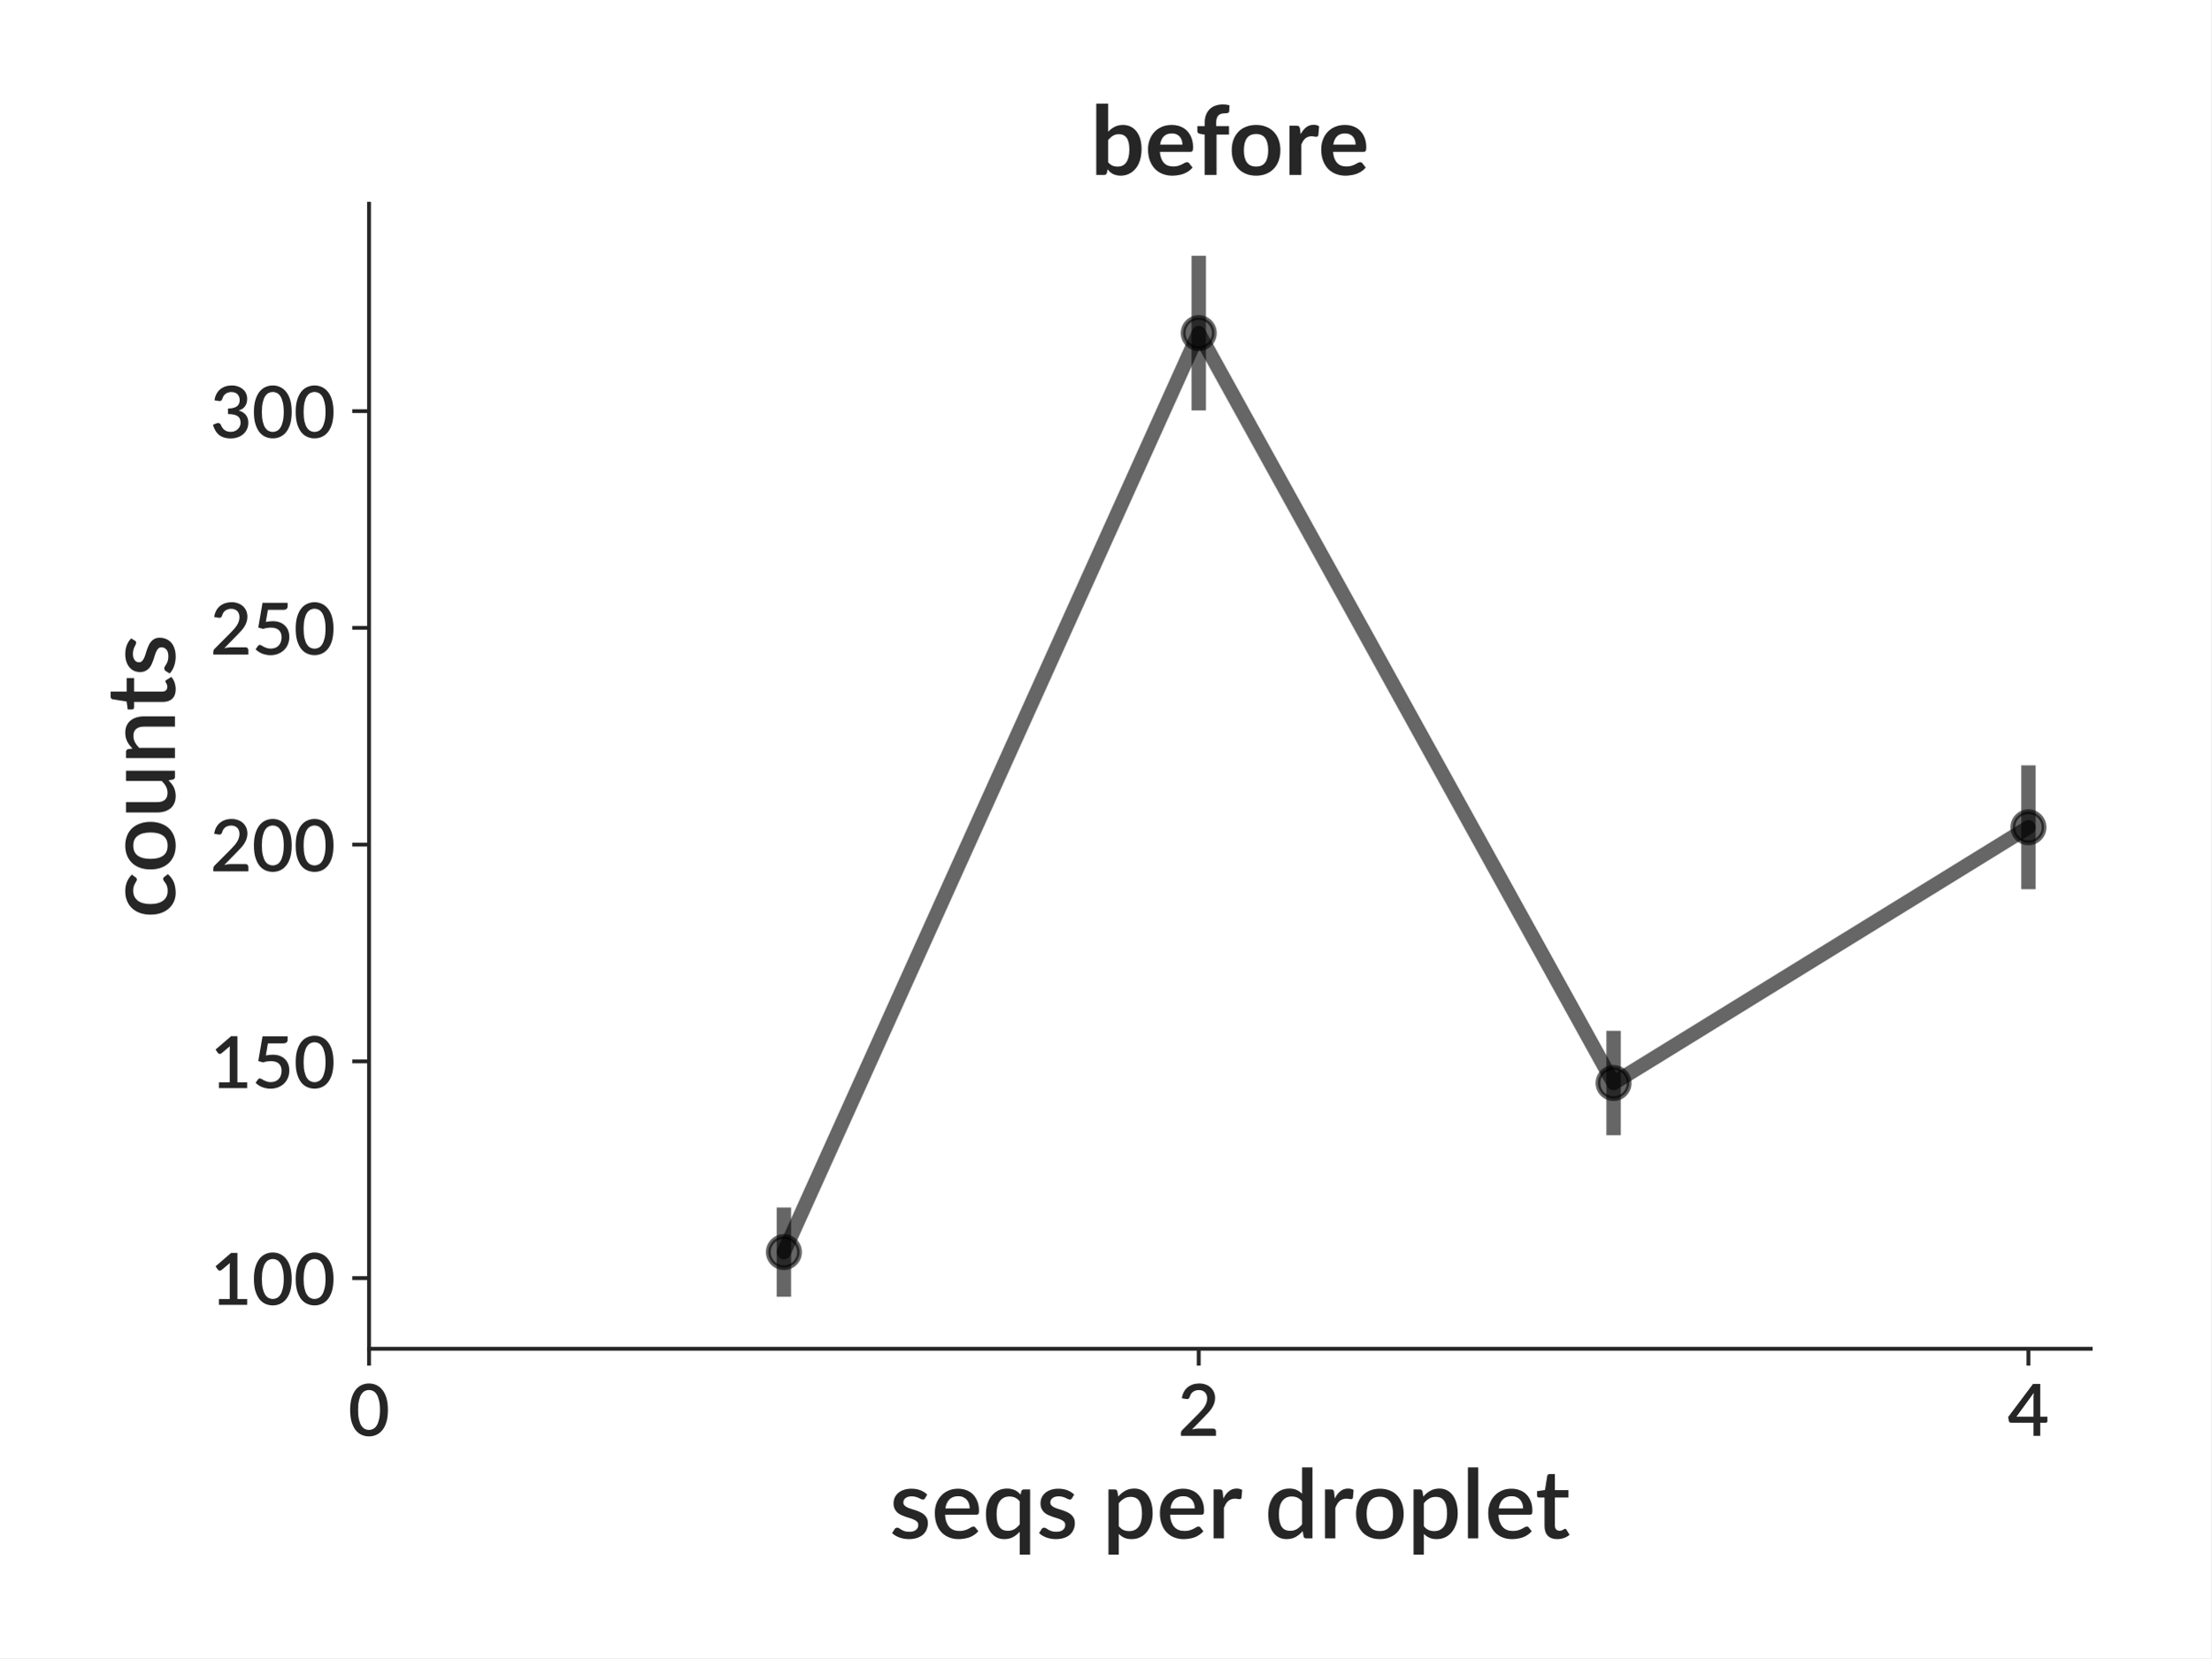
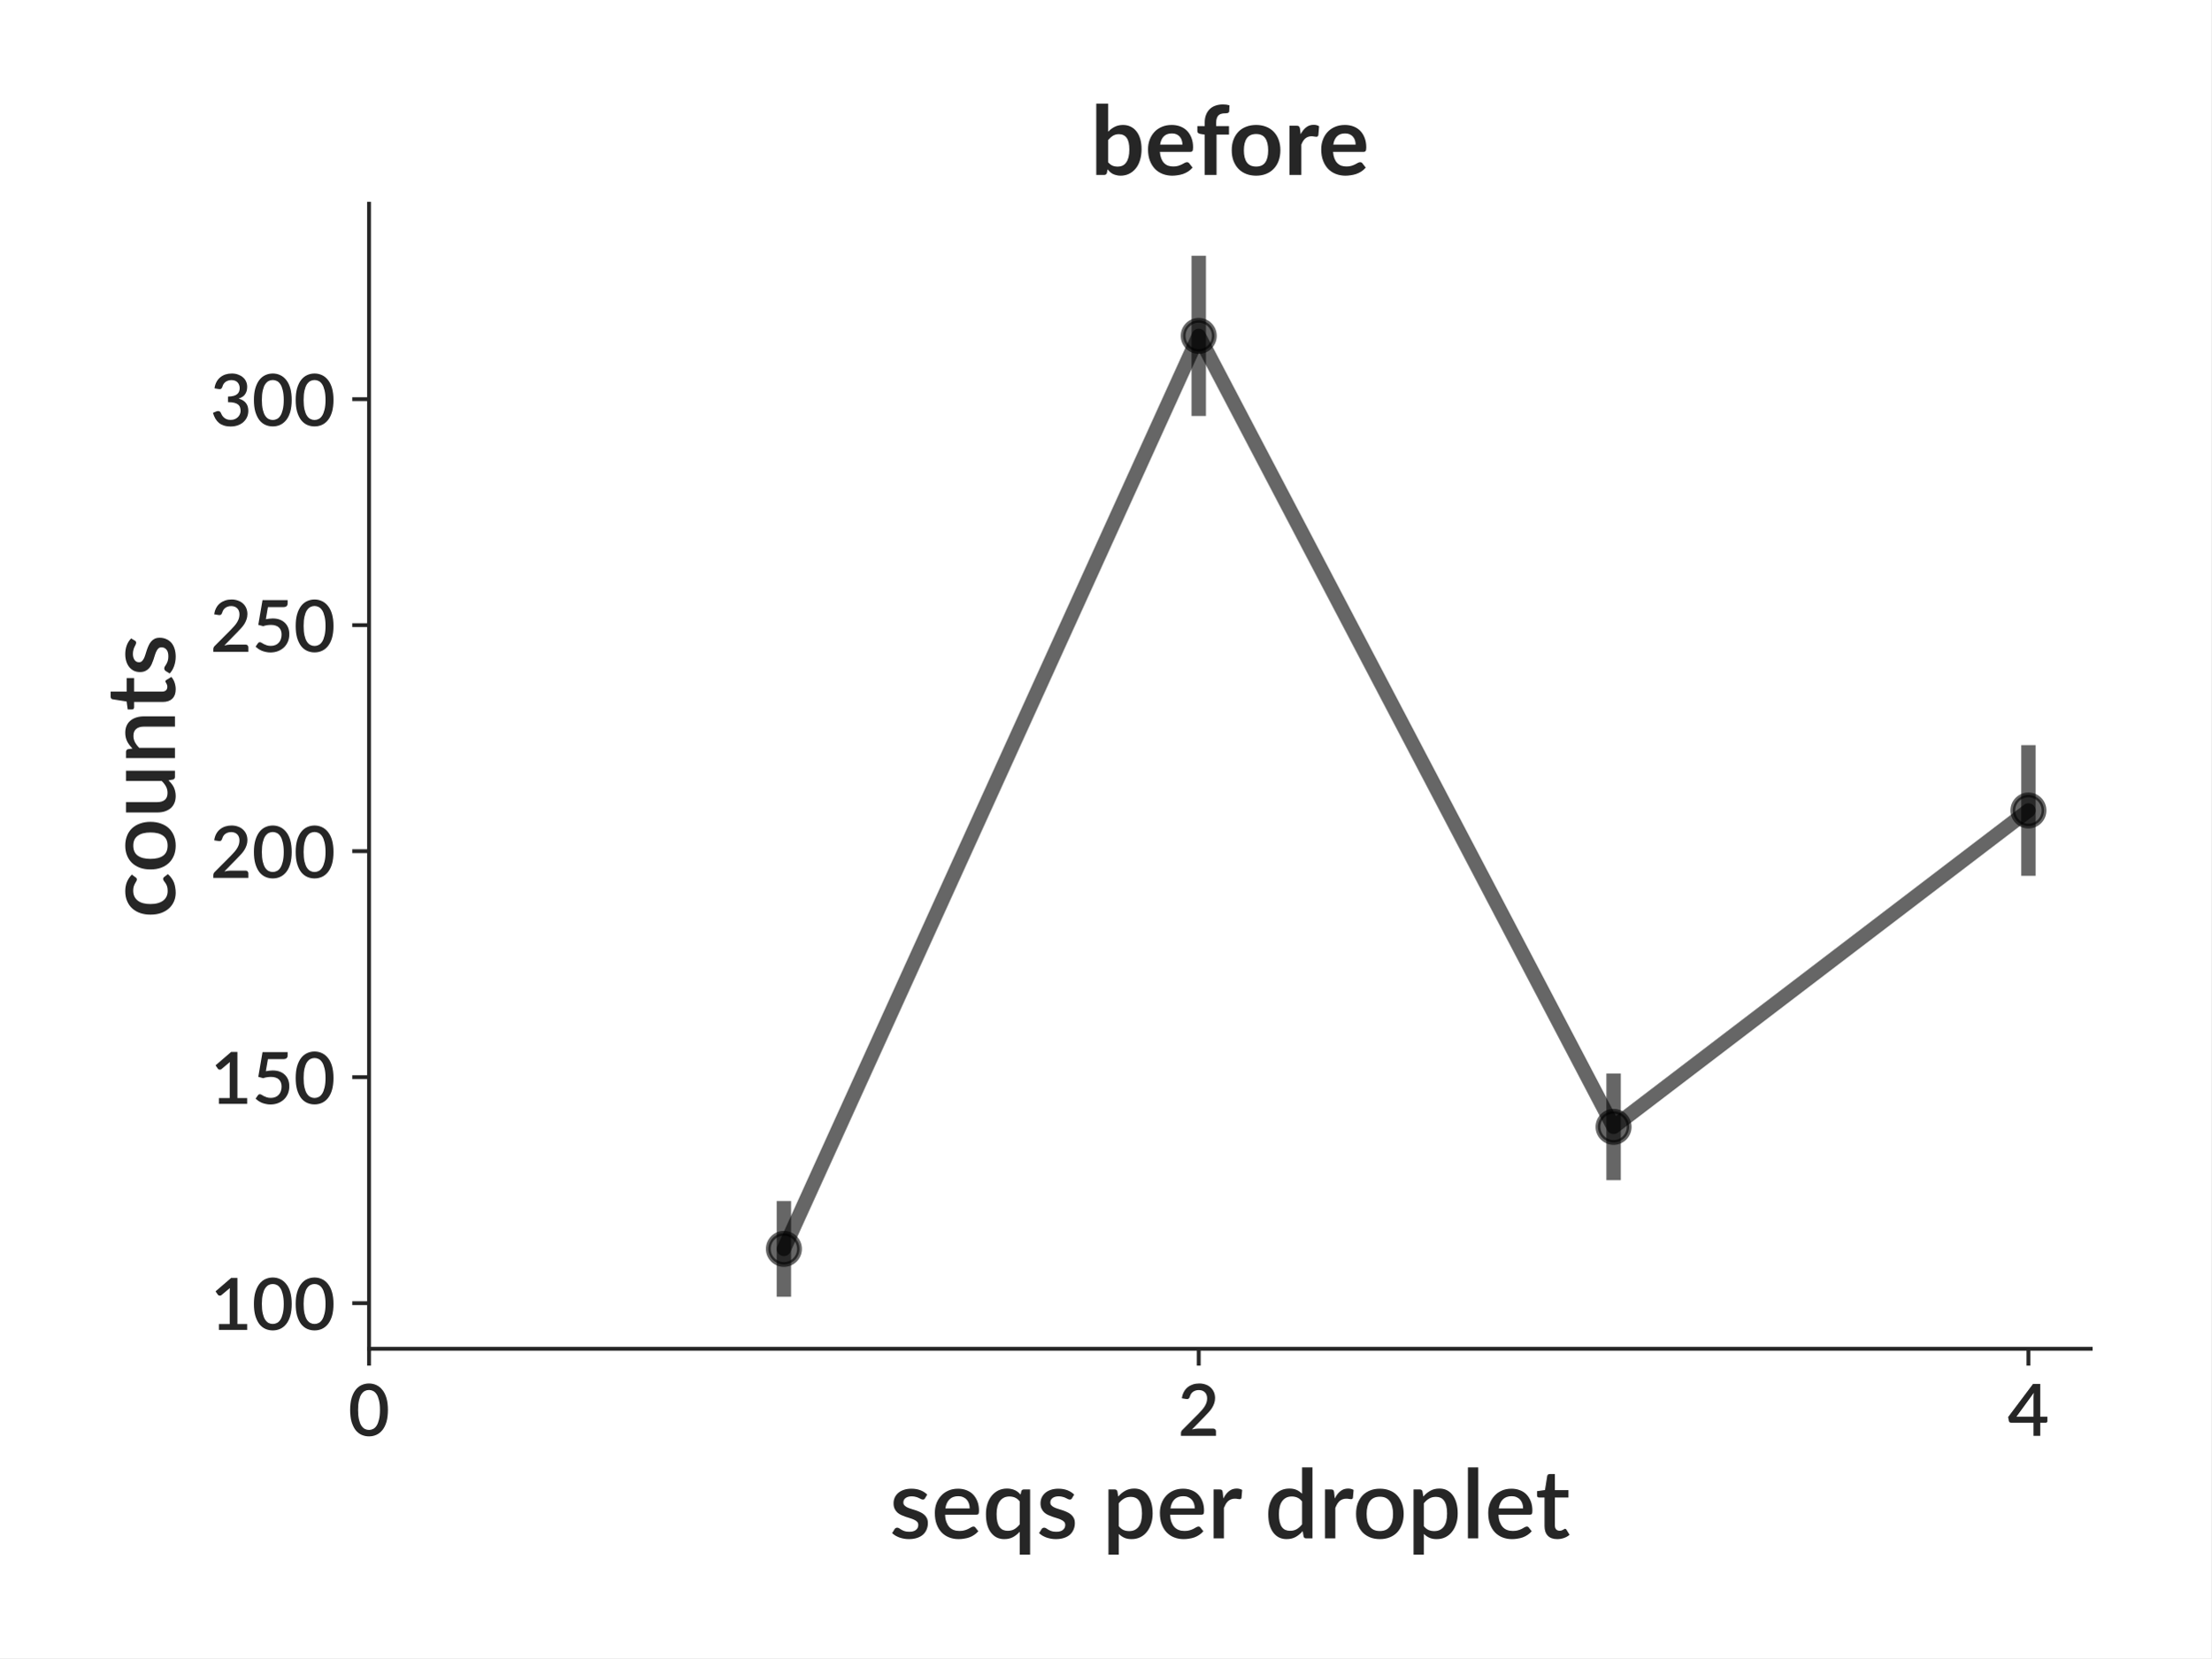
<svg xmlns="http://www.w3.org/2000/svg" xmlns:xlink="http://www.w3.org/1999/xlink" height="345.6pt" version="1.1" viewBox="0 0 460.8 345.6" width="460.8pt">
  <defs>
    <style type="text/css">
*{stroke-linecap:butt;stroke-linejoin:round;}
  </style>
  </defs>
  <g id="figure_1">
    <g id="patch_1">
      <path d="M 0 345.6  L 460.8 345.6  L 460.8 0  L 0 0  z " style="fill:#ffffff;" />
    </g>
    <g id="axes_1">
      <g id="patch_2">
        <path d="M 76.909 281.134  L 435.7 281.134  L 435.7 42.459  L 76.909 42.459  z " style="fill:#ffffff;" />
      </g>
      <g id="matplotlib.axis_1">
        <g id="xtick_1">
          <g id="line2d_1">
            <defs>
-               <path d="M 0 0  L 0 3.5  " id="mff34e1c3df" style="stroke:#262626;stroke-width:0.8;" />
+               <path d="M 0 0  L 0 3.5  " id="m08e82c8599" style="stroke:#262626;stroke-width:0.8;" />
            </defs>
            <g>
-               <use style="fill:#262626;stroke:#262626;stroke-width:0.8;" x="76.909" xlink:href="#mff34e1c3df" y="281.134" />
+               <use style="fill:#262626;stroke:#262626;stroke-width:0.8;" x="76.909" xlink:href="#m08e82c8599" y="281.134" />
            </g>
          </g>
          <g id="text_1">
            <text style="fill:#262626;font-family:Lato;font-size:15px;font-style:normal;font-weight:600;text-anchor:middle;" transform="rotate(-0, 76.90937, 299.2781)" x="76.909" y="299.278">0</text>
          </g>
        </g>
        <g id="xtick_2">
          <g id="line2d_2">
            <g>
-               <use style="fill:#262626;stroke:#262626;stroke-width:0.8;" x="249.821" xlink:href="#mff34e1c3df" y="281.134" />
+               <use style="fill:#262626;stroke:#262626;stroke-width:0.8;" x="249.821" xlink:href="#m08e82c8599" y="281.134" />
            </g>
          </g>
          <g id="text_2">
            <text style="fill:#262626;font-family:Lato;font-size:15px;font-style:normal;font-weight:600;text-anchor:middle;" transform="rotate(-0, 249.8205, 299.2781)" x="249.821" y="299.278">2</text>
          </g>
        </g>
        <g id="xtick_3">
          <g id="line2d_3">
            <g>
-               <use style="fill:#262626;stroke:#262626;stroke-width:0.8;" x="422.732" xlink:href="#mff34e1c3df" y="281.134" />
+               <use style="fill:#262626;stroke:#262626;stroke-width:0.8;" x="422.732" xlink:href="#m08e82c8599" y="281.134" />
            </g>
          </g>
          <g id="text_3">
            <text style="fill:#262626;font-family:Lato;font-size:15px;font-style:normal;font-weight:600;text-anchor:middle;" transform="rotate(-0, 422.7317, 299.2781)" x="422.732" y="299.278">4</text>
          </g>
        </g>
        <g id="text_4">
          <text style="fill:#262626;font-family:Lato;font-size:20px;font-style:normal;font-weight:600;text-anchor:middle;" transform="rotate(-0, 256.3047, 320.65)" x="256.305" y="320.65">seqs per droplet</text>
        </g>
      </g>
      <g id="matplotlib.axis_2">
        <g id="ytick_1">
          <g id="line2d_4">
            <defs>
-               <path d="M 0 0  L -3.5 0  " id="m43b9386c26" style="stroke:#262626;stroke-width:0.8;" />
+               <path d="M 0 0  L -3.5 0  " id="m87139a0342" style="stroke:#262626;stroke-width:0.8;" />
            </defs>
            <g>
-               <use style="fill:#262626;stroke:#262626;stroke-width:0.8;" x="76.909" xlink:href="#m43b9386c26" y="266.403" />
+               <use style="fill:#262626;stroke:#262626;stroke-width:0.8;" x="76.909" xlink:href="#m87139a0342" y="271.62" />
            </g>
          </g>
          <g id="text_5">
-             <text style="fill:#262626;font-family:Lato;font-size:15px;font-style:normal;font-weight:600;text-anchor:end;" transform="rotate(-0, 69.90937, 271.9756)" x="69.909" y="271.976">100</text>
+             <text style="fill:#262626;font-family:Lato;font-size:15px;font-style:normal;font-weight:600;text-anchor:end;" transform="rotate(-0, 69.90937, 277.192)" x="69.909" y="277.192">100</text>
          </g>
        </g>
        <g id="ytick_2">
          <g id="line2d_5">
            <g>
-               <use style="fill:#262626;stroke:#262626;stroke-width:0.8;" x="76.909" xlink:href="#m43b9386c26" y="221.224" />
+               <use style="fill:#262626;stroke:#262626;stroke-width:0.8;" x="76.909" xlink:href="#m87139a0342" y="224.513" />
            </g>
          </g>
          <g id="text_6">
-             <text style="fill:#262626;font-family:Lato;font-size:15px;font-style:normal;font-weight:600;text-anchor:end;" transform="rotate(-0, 69.90937, 226.7962)" x="69.909" y="226.796">150</text>
+             <text style="fill:#262626;font-family:Lato;font-size:15px;font-style:normal;font-weight:600;text-anchor:end;" transform="rotate(-0, 69.90937, 230.0853)" x="69.909" y="230.085">150</text>
          </g>
        </g>
        <g id="ytick_3">
          <g id="line2d_6">
            <g>
-               <use style="fill:#262626;stroke:#262626;stroke-width:0.8;" x="76.909" xlink:href="#m43b9386c26" y="176.045" />
+               <use style="fill:#262626;stroke:#262626;stroke-width:0.8;" x="76.909" xlink:href="#m87139a0342" y="177.406" />
            </g>
          </g>
          <g id="text_7">
-             <text style="fill:#262626;font-family:Lato;font-size:15px;font-style:normal;font-weight:600;text-anchor:end;" transform="rotate(-0, 69.90937, 181.6169)" x="69.909" y="181.617">200</text>
+             <text style="fill:#262626;font-family:Lato;font-size:15px;font-style:normal;font-weight:600;text-anchor:end;" transform="rotate(-0, 69.90937, 182.9785)" x="69.909" y="182.979">200</text>
          </g>
        </g>
        <g id="ytick_4">
          <g id="line2d_7">
            <g>
-               <use style="fill:#262626;stroke:#262626;stroke-width:0.8;" x="76.909" xlink:href="#m43b9386c26" y="130.865" />
+               <use style="fill:#262626;stroke:#262626;stroke-width:0.8;" x="76.909" xlink:href="#m87139a0342" y="130.3" />
            </g>
          </g>
          <g id="text_8">
-             <text style="fill:#262626;font-family:Lato;font-size:15px;font-style:normal;font-weight:600;text-anchor:end;" transform="rotate(-0, 69.90937, 136.4376)" x="69.909" y="136.438">250</text>
+             <text style="fill:#262626;font-family:Lato;font-size:15px;font-style:normal;font-weight:600;text-anchor:end;" transform="rotate(-0, 69.90937, 135.8718)" x="69.909" y="135.872">250</text>
          </g>
        </g>
        <g id="ytick_5">
          <g id="line2d_8">
            <g>
-               <use style="fill:#262626;stroke:#262626;stroke-width:0.8;" x="76.909" xlink:href="#m43b9386c26" y="85.686" />
+               <use style="fill:#262626;stroke:#262626;stroke-width:0.8;" x="76.909" xlink:href="#m87139a0342" y="83.193" />
            </g>
          </g>
          <g id="text_9">
-             <text style="fill:#262626;font-family:Lato;font-size:15px;font-style:normal;font-weight:600;text-anchor:end;" transform="rotate(-0, 69.90937, 91.25828)" x="69.909" y="91.258">300</text>
+             <text style="fill:#262626;font-family:Lato;font-size:15px;font-style:normal;font-weight:600;text-anchor:end;" transform="rotate(-0, 69.90937, 88.76503)" x="69.909" y="88.765">300</text>
          </g>
        </g>
        <g id="text_10">
          <text style="fill:#262626;font-family:Lato;font-size:20px;font-style:normal;font-weight:600;text-anchor:middle;" transform="rotate(-90, 36.45938, 161.7965)" x="36.459" y="161.796">counts</text>
        </g>
      </g>
      <g id="LineCollection_1">
-         <path clip-path="url(#p8105b08bb0)" d="M 163.365 270.285  L 163.365 251.679  " style="fill:none;stroke:#000000;stroke-opacity:0.6;stroke-width:3;" />
-         <path clip-path="url(#p8105b08bb0)" d="M 249.821 85.535  L 249.821 53.308  " style="fill:none;stroke:#000000;stroke-opacity:0.6;stroke-width:3;" />
-         <path clip-path="url(#p8105b08bb0)" d="M 336.276 236.623  L 336.276 214.861  " style="fill:none;stroke:#000000;stroke-opacity:0.6;stroke-width:3;" />
-         <path clip-path="url(#p8105b08bb0)" d="M 422.732 185.336  L 422.732 159.525  " style="fill:none;stroke:#000000;stroke-opacity:0.6;stroke-width:3;" />
+         <path clip-path="url(#p62ac24e5cf)" d="M 163.365 270.285  L 163.365 250.344  " style="fill:none;stroke:#000000;stroke-opacity:0.6;stroke-width:3;" />
+         <path clip-path="url(#p62ac24e5cf)" d="M 249.821 86.698  L 249.821 53.308  " style="fill:none;stroke:#000000;stroke-opacity:0.6;stroke-width:3;" />
+         <path clip-path="url(#p62ac24e5cf)" d="M 336.276 245.984  L 336.276 223.769  " style="fill:none;stroke:#000000;stroke-opacity:0.6;stroke-width:3;" />
+         <path clip-path="url(#p62ac24e5cf)" d="M 422.732 182.547  L 422.732 155.307  " style="fill:none;stroke:#000000;stroke-opacity:0.6;stroke-width:3;" />
      </g>
      <g id="line2d_9">
-         <path clip-path="url(#p8105b08bb0)" d="M 163.365 260.982  L 249.821 69.421  L 336.276 225.742  L 422.732 172.43  " style="fill:none;stroke:#000000;stroke-linecap:round;stroke-opacity:0.6;stroke-width:3;" />
+         <path clip-path="url(#p62ac24e5cf)" d="M 163.365 260.314  L 249.821 70.003  L 336.276 234.877  L 422.732 168.927  " style="fill:none;stroke:#000000;stroke-linecap:round;stroke-opacity:0.6;stroke-width:3;" />
        <defs>
-           <path d="M 0 3.25  C 0.862 3.25 1.689 2.908 2.298 2.298  C 2.908 1.689 3.25 0.862 3.25 0  C 3.25 -0.862 2.908 -1.689 2.298 -2.298  C 1.689 -2.908 0.862 -3.25 0 -3.25  C -0.862 -3.25 -1.689 -2.908 -2.298 -2.298  C -2.908 -1.689 -3.25 -0.862 -3.25 0  C -3.25 0.862 -2.908 1.689 -2.298 2.298  C -1.689 2.908 -0.862 3.25 0 3.25  z " id="me488434f3a" style="stroke:#000000;stroke-opacity:0.6;" />
+           <path d="M 0 3.25  C 0.862 3.25 1.689 2.908 2.298 2.298  C 2.908 1.689 3.25 0.862 3.25 0  C 3.25 -0.862 2.908 -1.689 2.298 -2.298  C 1.689 -2.908 0.862 -3.25 0 -3.25  C -0.862 -3.25 -1.689 -2.908 -2.298 -2.298  C -2.908 -1.689 -3.25 -0.862 -3.25 0  C -3.25 0.862 -2.908 1.689 -2.298 2.298  C -1.689 2.908 -0.862 3.25 0 3.25  z " id="m354c1d5fff" style="stroke:#000000;stroke-opacity:0.6;" />
        </defs>
-         <g clip-path="url(#p8105b08bb0)">
-           <use style="fill-opacity:0.6;stroke:#000000;stroke-opacity:0.6;" x="163.365" xlink:href="#me488434f3a" y="260.982" />
-           <use style="fill-opacity:0.6;stroke:#000000;stroke-opacity:0.6;" x="249.821" xlink:href="#me488434f3a" y="69.421" />
-           <use style="fill-opacity:0.6;stroke:#000000;stroke-opacity:0.6;" x="336.276" xlink:href="#me488434f3a" y="225.742" />
-           <use style="fill-opacity:0.6;stroke:#000000;stroke-opacity:0.6;" x="422.732" xlink:href="#me488434f3a" y="172.43" />
+         <g clip-path="url(#p62ac24e5cf)">
+           <use style="fill-opacity:0.6;stroke:#000000;stroke-opacity:0.6;" x="163.365" xlink:href="#m354c1d5fff" y="260.314" />
+           <use style="fill-opacity:0.6;stroke:#000000;stroke-opacity:0.6;" x="249.821" xlink:href="#m354c1d5fff" y="70.003" />
+           <use style="fill-opacity:0.6;stroke:#000000;stroke-opacity:0.6;" x="336.276" xlink:href="#m354c1d5fff" y="234.877" />
+           <use style="fill-opacity:0.6;stroke:#000000;stroke-opacity:0.6;" x="422.732" xlink:href="#m354c1d5fff" y="168.927" />
        </g>
      </g>
      <g id="patch_3">
        <path d="M 76.909 281.134  L 76.909 42.459  " style="fill:none;stroke:#262626;stroke-linecap:square;stroke-linejoin:miter;stroke-width:0.8;" />
      </g>
      <g id="patch_4">
        <path d="M 76.909 281.134  L 435.7 281.134  " style="fill:none;stroke:#262626;stroke-linecap:square;stroke-linejoin:miter;stroke-width:0.8;" />
      </g>
      <g id="text_11">
        <text style="fill:#262626;font-family:Lato;font-size:20px;font-style:normal;font-weight:bold;text-anchor:middle;" transform="rotate(-0, 256.3047, 36.45938)" x="256.305" y="36.459">before</text>
      </g>
    </g>
  </g>
  <defs>
-     <clipPath id="p8105b08bb0">
+     <clipPath id="p62ac24e5cf">
      <rect height="238.674" width="358.791" x="76.909" y="42.459" />
    </clipPath>
  </defs>
</svg>
